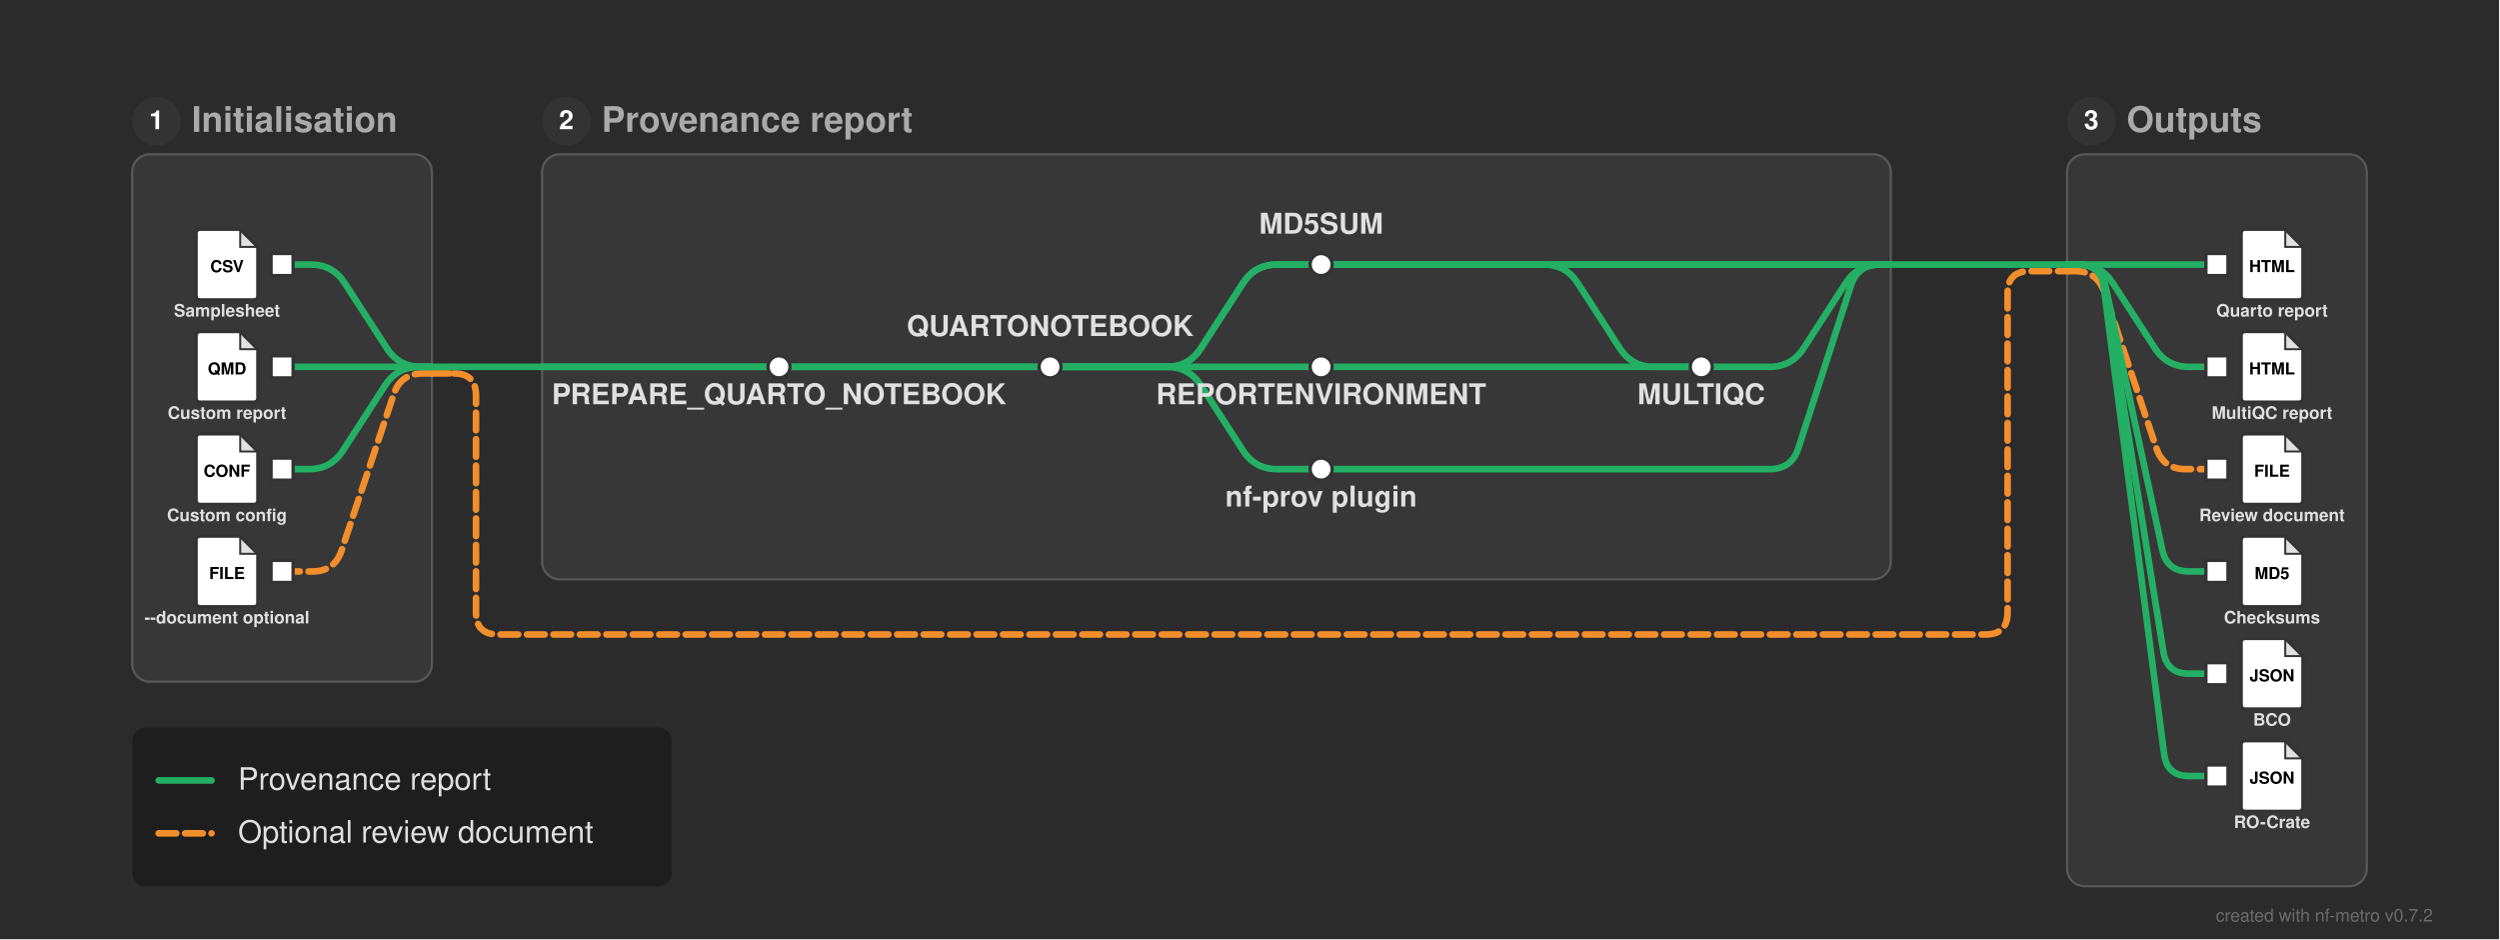
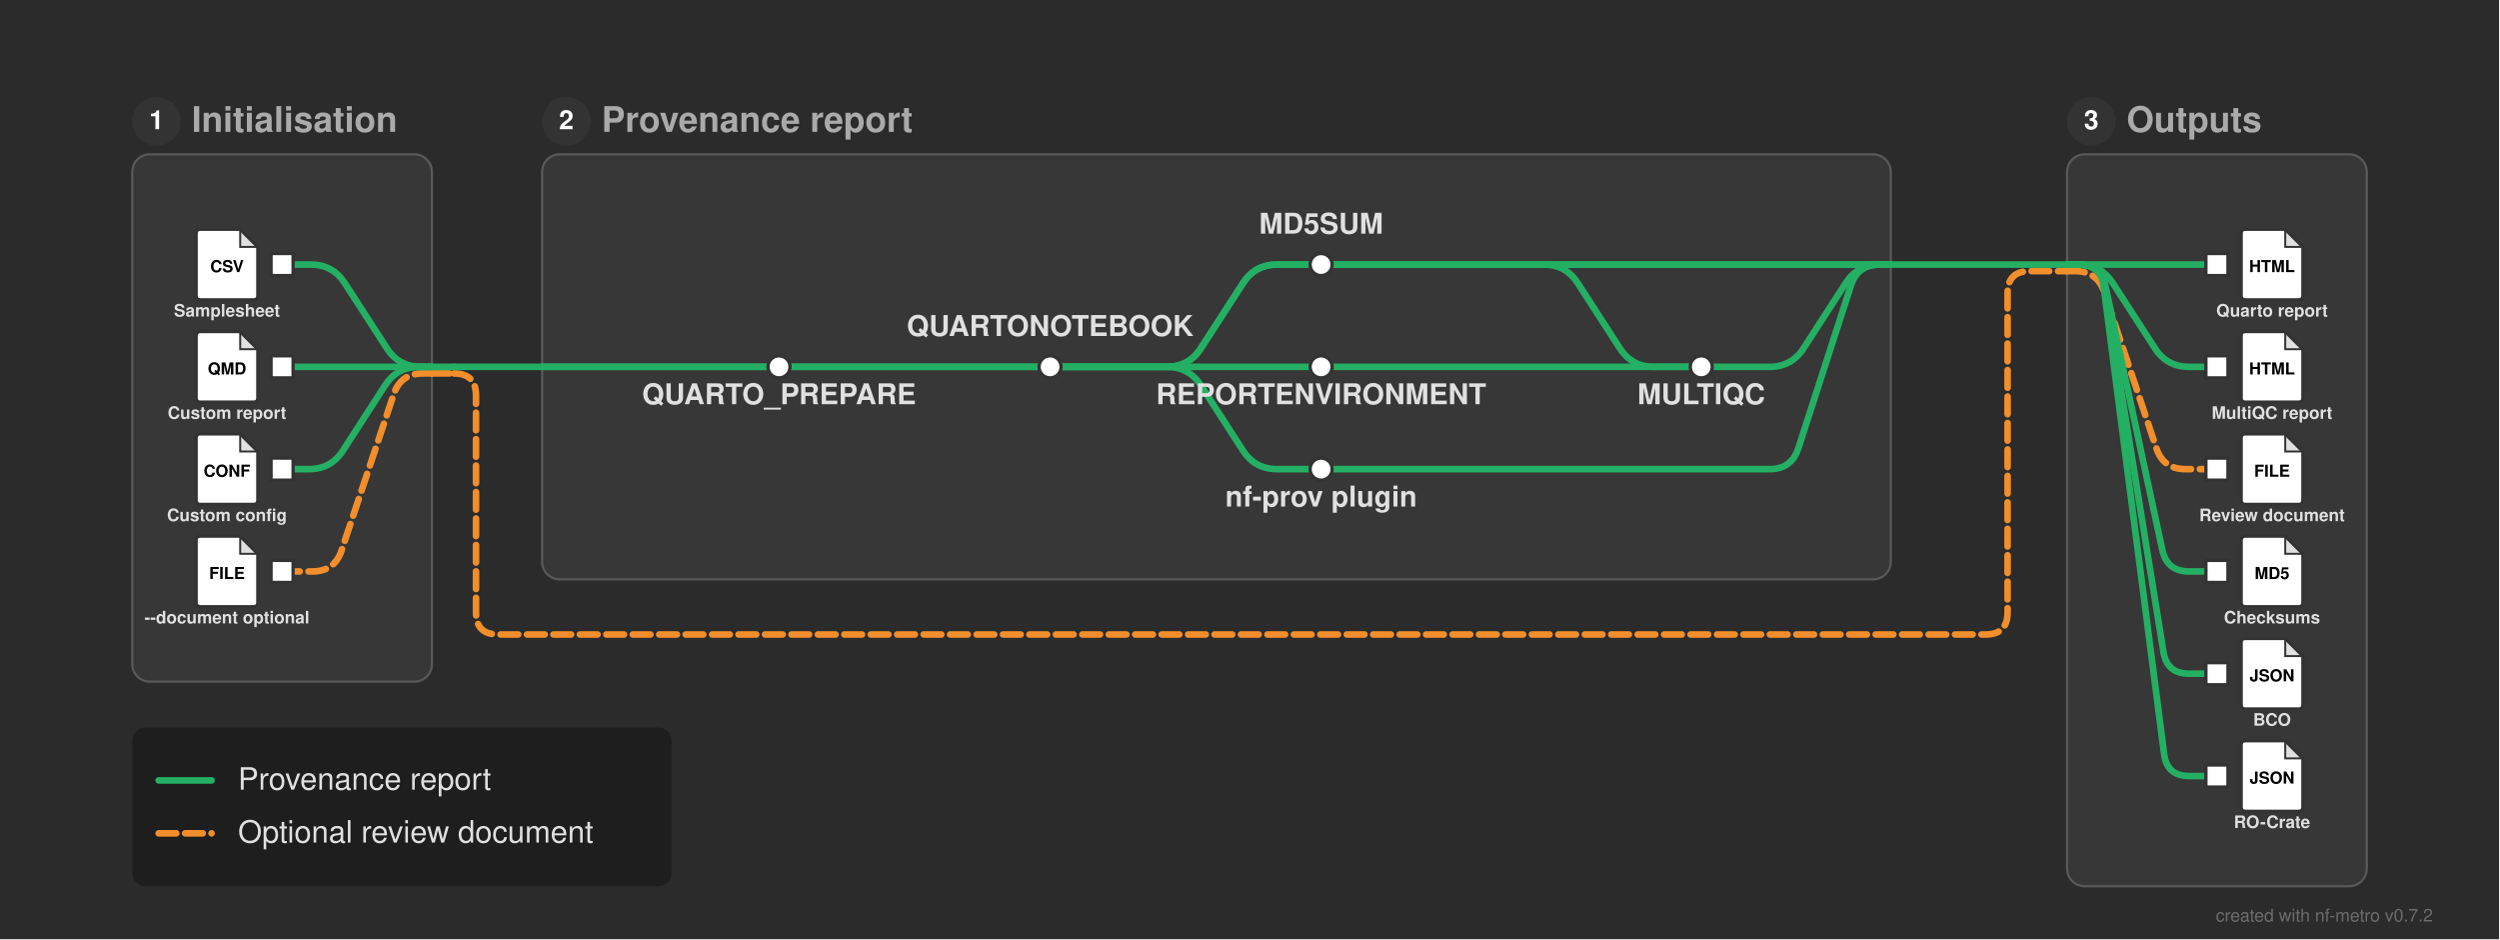
<svg xmlns="http://www.w3.org/2000/svg" width="1134" height="426" viewBox="0 0 1134 426">
  <defs>
</defs>
  <rect x="0" y="0" width="1134" height="426" fill="#2b2b2b" />
  <rect x="60.0" y="70.0" width="136.0" height="239.2" rx="8" ry="8" fill="#373737" stroke="#595959" stroke-width="1.0" class="nf-metro-section-box" data-section-id="initialisation" data-section-lines="report,review" />
  <circle cx="71.0" cy="55.0" r="11" fill="#333333" class="nf-metro-section-num-circle" data-section-id="initialisation" />
  <text x="71.0" y="55.0" font-size="12" fill="#ffffff" font-family="'Helvetica Neue', Helvetica, Arial, sans-serif" font-weight="bold" text-anchor="middle" dy="0.3em" data-section-id="initialisation">1</text>
  <text x="87.0" y="55.0" font-size="16.0" fill="#aaaaaa" font-family="'Helvetica Neue', Helvetica, Arial, sans-serif" font-weight="bold" dy="0.3em" class="nf-metro-section-label" data-section-id="initialisation">Initialisation</text>
  <rect x="246.0" y="70.0" width="612.0" height="192.8" rx="8" ry="8" fill="#373737" stroke="#595959" stroke-width="1.0" class="nf-metro-section-box" data-section-id="provenance" data-section-lines="report" />
  <circle cx="257.0" cy="55.0" r="11" fill="#333333" class="nf-metro-section-num-circle" data-section-id="provenance" />
  <text x="257.0" y="55.0" font-size="12" fill="#ffffff" font-family="'Helvetica Neue', Helvetica, Arial, sans-serif" font-weight="bold" text-anchor="middle" dy="0.3em" data-section-id="provenance">2</text>
  <text x="273.0" y="55.0" font-size="16.0" fill="#aaaaaa" font-family="'Helvetica Neue', Helvetica, Arial, sans-serif" font-weight="bold" dy="0.3em" class="nf-metro-section-label" data-section-id="provenance">Provenance report</text>
  <rect x="938.0" y="70.0" width="136.0" height="332.0" rx="8" ry="8" fill="#373737" stroke="#595959" stroke-width="1.0" class="nf-metro-section-box" data-section-id="outputs" data-section-lines="report,review" />
  <circle cx="949.0" cy="55.0" r="11" fill="#333333" class="nf-metro-section-num-circle" data-section-id="outputs" />
  <text x="949.0" y="55.0" font-size="12" fill="#ffffff" font-family="'Helvetica Neue', Helvetica, Arial, sans-serif" font-weight="bold" text-anchor="middle" dy="0.3em" data-section-id="outputs">3</text>
  <text x="965.0" y="55.0" font-size="16.0" fill="#aaaaaa" font-family="'Helvetica Neue', Helvetica, Arial, sans-serif" font-weight="bold" dy="0.3em" class="nf-metro-section-label" data-section-id="outputs">Outputs</text>
  <path d="M128.0,259.2 L141.816,259.2 Q151.816,259.2,154.985,249.715 L178.648,178.885 Q181.816,169.4,191.816,169.4 L196.0,169.4" stroke="#F28E2B" stroke-width="3.0" fill="none" stroke-linecap="round" stroke-linejoin="round" class="metro-line-review" data-line-id="review" stroke-dasharray="8,4" />
  <path d="M938.0,123.0 L941.694,123.0 Q951.694,123.0,954.862,132.485 L978.525,203.315 Q981.694,212.8,991.694,212.8 L1006.0,212.8" stroke="#F28E2B" stroke-width="3.0" fill="none" stroke-linecap="round" stroke-linejoin="round" class="metro-line-review" data-line-id="review" stroke-dasharray="8,4" />
  <path d="M196.0,169.4 L206.0,169.4" stroke="#F28E2B" stroke-width="3.0" stroke-linecap="round" class="metro-line-review" data-line-id="review" stroke-dasharray="8,4" />
  <path d="M206.0,169.4 L206.0,169.4 Q216.0,169.4,216.0,179.4 L216.0,277.8 Q216.0,287.8,226.0,287.8 L901.0,287.8 Q911.0,287.8,911.0,277.8 L911.0,133.0 Q911.0,123.0,921.0,123.0 L938.0,123.0" stroke="#F28E2B" stroke-width="3.0" fill="none" stroke-linecap="round" stroke-linejoin="round" class="metro-line-review" data-line-id="review" stroke-dasharray="8,4" />
  <path d="M353.5,166.4 L476.5,166.4" stroke="#24B064" stroke-width="3.0" stroke-linecap="round" class="metro-line-report" data-line-id="report" />
  <path d="M476.5,166.4 L529.5,166.4 Q539.5,166.4,544.93,158.002 L564.07,128.398 Q569.5,120.0,579.5,120.0 L599.5,120.0" stroke="#24B064" stroke-width="3.0" fill="none" stroke-linecap="round" stroke-linejoin="round" class="metro-line-report" data-line-id="report" />
  <path d="M476.5,166.4 L599.5,166.4" stroke="#24B064" stroke-width="3.0" stroke-linecap="round" class="metro-line-report" data-line-id="report" />
  <path d="M599.5,120.0 L700.5,120.0 Q710.5,120.0,715.93,128.398 L735.07,158.002 Q740.5,166.4,750.5,166.4 L772.0,166.4" stroke="#24B064" stroke-width="3.0" fill="none" stroke-linecap="round" stroke-linejoin="round" class="metro-line-report" data-line-id="report" />
  <path d="M599.5,166.4 L772.0,166.4" stroke="#24B064" stroke-width="3.0" stroke-linecap="round" class="metro-line-report" data-line-id="report" />
  <path d="M476.5,166.4 L529.5,166.4 Q539.5,166.4,544.93,174.798 L564.07,204.402 Q569.5,212.8,579.5,212.8 L599.5,212.8" stroke="#24B064" stroke-width="3.0" fill="none" stroke-linecap="round" stroke-linejoin="round" class="metro-line-report" data-line-id="report" />
  <path d="M128.0,120.0 L141.0,120.0 Q151.0,120.0,156.43,128.398 L175.57,158.002 Q181.0,166.4,191.0,166.4 L196.0,166.4" stroke="#24B064" stroke-width="3.0" fill="none" stroke-linecap="round" stroke-linejoin="round" class="metro-line-report" data-line-id="report" />
  <path d="M246.0,166.4 L476.5,166.4" stroke="#24B064" stroke-width="3.0" stroke-linecap="round" class="metro-line-report" data-line-id="report" />
  <path d="M128.0,166.4 L196.0,166.4" stroke="#24B064" stroke-width="3.0" stroke-linecap="round" class="metro-line-report" data-line-id="report" />
  <path d="M246.0,166.4 L353.5,166.4" stroke="#24B064" stroke-width="3.0" stroke-linecap="round" class="metro-line-report" data-line-id="report" />
  <path d="M128.0,212.8 L140.184,212.8 Q150.184,212.8,155.613,204.402 L174.754,174.798 Q180.184,166.4,190.184,166.4 L196.0,166.4" stroke="#24B064" stroke-width="3.0" fill="none" stroke-linecap="round" stroke-linejoin="round" class="metro-line-report" data-line-id="report" />
  <path d="M476.5,166.4 L529.5,166.4 Q539.5,166.4,544.93,158.002 L564.07,128.398 Q569.5,120.0,579.5,120.0 L858.0,120.0" stroke="#24B064" stroke-width="3.0" fill="none" stroke-linecap="round" stroke-linejoin="round" class="metro-line-report" data-line-id="report" />
  <path d="M938.0,120.0 L1006.0,120.0" stroke="#24B064" stroke-width="3.0" stroke-linecap="round" class="metro-line-report" data-line-id="report" />
  <path d="M772.0,166.4 L803.0,166.4 Q813.0,166.4,818.43,158.002 L837.57,128.398 Q843.0,120.0,853.0,120.0 L858.0,120.0" stroke="#24B064" stroke-width="3.0" fill="none" stroke-linecap="round" stroke-linejoin="round" class="metro-line-report" data-line-id="report" />
  <path d="M938.0,120.0 L943.327,120.0 Q953.327,120.0,958.756,128.398 L977.897,158.002 Q983.327,166.4,993.327,166.4 L1006.0,166.4" stroke="#24B064" stroke-width="3.0" fill="none" stroke-linecap="round" stroke-linejoin="round" class="metro-line-report" data-line-id="report" />
  <path d="M599.5,120.0 L858.0,120.0" stroke="#24B064" stroke-width="3.0" stroke-linecap="round" class="metro-line-report" data-line-id="report" />
  <path d="M938.0,120.0 L943.327,120.0 Q953.327,120.0,955.433,129.776 L981.22,249.424 Q983.327,259.2,993.327,259.2 L1006.0,259.2" stroke="#24B064" stroke-width="3.0" fill="none" stroke-linecap="round" stroke-linejoin="round" class="metro-line-report" data-line-id="report" />
  <path d="M599.5,212.8 L803.0,212.8 Q813.0,212.8,816.076,203.285 L839.924,129.515 Q843.0,120.0,853.0,120.0 L858.0,120.0" stroke="#24B064" stroke-width="3.0" fill="none" stroke-linecap="round" stroke-linejoin="round" class="metro-line-report" data-line-id="report" />
  <path d="M938.0,120.0 L943.327,120.0 Q953.327,120.0,954.922,129.872 L981.731,295.728 Q983.327,305.6,993.327,305.6 L1006.0,305.6" stroke="#24B064" stroke-width="3.0" fill="none" stroke-linecap="round" stroke-linejoin="round" class="metro-line-report" data-line-id="report" />
  <path d="M938.0,120.0 L943.327,120.0 Q953.327,120.0,954.609,129.917 L982.044,342.083 Q983.327,352.0,993.327,352.0 L1006.0,352.0" stroke="#24B064" stroke-width="3.0" fill="none" stroke-linecap="round" stroke-linejoin="round" class="metro-line-report" data-line-id="report" />
  <path d="M196.0,166.4 L206.0,166.4" stroke="#24B064" stroke-width="3.0" stroke-linecap="round" class="metro-line-report" data-line-id="report" />
  <path d="M206.0,166.4 L246.0,166.4" stroke="#24B064" stroke-width="3.0" stroke-linecap="round" class="metro-line-report" data-line-id="report" />
  <path d="M858.0,120.0 L938.0,120.0" stroke="#24B064" stroke-width="3.0" stroke-linecap="round" class="metro-line-report" data-line-id="report" />
  <rect x="123.0" y="115.0" width="10.0" height="10.0" fill="#ffffff" stroke="#333333" stroke-width="1.5" class="nf-metro-station" data-station-id="samplesheet" data-station-lines="report" data-station-label="samplesheet" data-section-id="initialisation" data-section-name="Initialisation" />
  <g data-station-id="samplesheet">
    <path d="M91.0,104.0 L109.0,104.0 L117.0,112.0 L117.0,134.0 Q117.0,136.0,115.0,136.0 L91.0,136.0 Q89.0,136.0,89.0,134.0 L89.0,106.0 Q89.0,104.0,91.0,104.0 Z" fill="#ffffff" stroke="#333333" stroke-width="1.5" stroke-linejoin="round" />
    <path d="M109.0,104.0 L109.0,112.0 L117.0,112.0 Z" fill="#333333" opacity="0.15" stroke="none" />
    <path d="M109.0,104.0 L109.0,112.0 L117.0,112.0" fill="none" stroke="#333333" stroke-width="0.9" />
    <text x="103.0" y="121.2" font-size="7.5" fill="#000000" font-family="'Helvetica Neue', Helvetica, Arial, sans-serif" font-weight="bold" text-anchor="middle" dy="0.3em">CSV</text>
    <text x="103.0" y="140.0" font-size="7.8" fill="#e0e0e0" font-family="'Helvetica Neue', Helvetica, Arial, sans-serif" font-weight="bold" text-anchor="middle" dominant-baseline="hanging">Samplesheet</text>
  </g>
  <rect x="123.0" y="161.4" width="10.0" height="10.0" fill="#ffffff" stroke="#333333" stroke-width="1.5" class="nf-metro-station" data-station-id="custom_report" data-station-lines="report" data-station-label="custom_report" data-section-id="initialisation" data-section-name="Initialisation" />
  <g data-station-id="custom_report">
    <path d="M91.0,150.4 L109.0,150.4 L117.0,158.4 L117.0,180.4 Q117.0,182.4,115.0,182.4 L91.0,182.4 Q89.0,182.4,89.0,180.4 L89.0,152.4 Q89.0,150.4,91.0,150.4 Z" fill="#ffffff" stroke="#333333" stroke-width="1.5" stroke-linejoin="round" />
    <path d="M109.0,150.4 L109.0,158.4 L117.0,158.4 Z" fill="#333333" opacity="0.15" stroke="none" />
    <path d="M109.0,150.4 L109.0,158.4 L117.0,158.4" fill="none" stroke="#333333" stroke-width="0.9" />
    <text x="103.0" y="167.6" font-size="7.5" fill="#000000" font-family="'Helvetica Neue', Helvetica, Arial, sans-serif" font-weight="bold" text-anchor="middle" dy="0.3em">QMD</text>
    <text x="103.0" y="186.4" font-size="7.8" fill="#e0e0e0" font-family="'Helvetica Neue', Helvetica, Arial, sans-serif" font-weight="bold" text-anchor="middle" dominant-baseline="hanging">Custom report</text>
  </g>
  <rect x="123.0" y="207.8" width="10.0" height="10.0" fill="#ffffff" stroke="#333333" stroke-width="1.5" class="nf-metro-station" data-station-id="custom_config" data-station-lines="report" data-station-label="custom_config" data-section-id="initialisation" data-section-name="Initialisation" />
  <g data-station-id="custom_config">
    <path d="M91.0,196.8 L109.0,196.8 L117.0,204.8 L117.0,226.8 Q117.0,228.8,115.0,228.8 L91.0,228.8 Q89.0,228.8,89.0,226.8 L89.0,198.8 Q89.0,196.8,91.0,196.8 Z" fill="#ffffff" stroke="#333333" stroke-width="1.5" stroke-linejoin="round" />
    <path d="M109.0,196.8 L109.0,204.8 L117.0,204.8 Z" fill="#333333" opacity="0.15" stroke="none" />
    <path d="M109.0,196.8 L109.0,204.8 L117.0,204.8" fill="none" stroke="#333333" stroke-width="0.9" />
    <text x="103.0" y="214" font-size="7.5" fill="#000000" font-family="'Helvetica Neue', Helvetica, Arial, sans-serif" font-weight="bold" text-anchor="middle" dy="0.3em">CONF</text>
    <text x="103.0" y="232.8" font-size="7.8" fill="#e0e0e0" font-family="'Helvetica Neue', Helvetica, Arial, sans-serif" font-weight="bold" text-anchor="middle" dominant-baseline="hanging">Custom config</text>
  </g>
  <rect x="123.0" y="254.2" width="10.0" height="10.0" fill="#ffffff" stroke="#333333" stroke-width="1.5" class="nf-metro-station" data-station-id="review_document" data-station-lines="review" data-station-label="review_document" data-section-id="initialisation" data-section-name="Initialisation" />
  <g data-station-id="review_document">
    <path d="M91.0,243.2 L109.0,243.2 L117.0,251.2 L117.0,273.2 Q117.0,275.2,115.0,275.2 L91.0,275.2 Q89.0,275.2,89.0,273.2 L89.0,245.2 Q89.0,243.2,91.0,243.2 Z" fill="#ffffff" stroke="#333333" stroke-width="1.5" stroke-linejoin="round" />
    <path d="M109.0,243.2 L109.0,251.2 L117.0,251.2 Z" fill="#333333" opacity="0.15" stroke="none" />
    <path d="M109.0,243.2 L109.0,251.2 L117.0,251.2" fill="none" stroke="#333333" stroke-width="0.9" />
    <text x="103.0" y="260.4" font-size="7.5" fill="#000000" font-family="'Helvetica Neue', Helvetica, Arial, sans-serif" font-weight="bold" text-anchor="middle" dy="0.3em">FILE</text>
    <text x="103.0" y="279.2" font-size="7.8" fill="#e0e0e0" font-family="'Helvetica Neue', Helvetica, Arial, sans-serif" font-weight="bold" text-anchor="middle" dominant-baseline="hanging">--document optional</text>
  </g>
-   <rect x="348.5" y="161.4" width="10.0" height="10.0" rx="5.0" ry="5.0" fill="#ffffff" stroke="#333333" stroke-width="1.5" class="nf-metro-station" data-station-id="preparequartonotebook" data-station-lines="report" data-station-label="PREPARE_QUARTO_NOTEBOOK" data-section-id="provenance" data-section-name="Provenance report" />
+   <rect x="348.5" y="161.4" width="10.0" height="10.0" rx="5.0" ry="5.0" fill="#ffffff" stroke="#333333" stroke-width="1.5" class="nf-metro-station" data-station-id="preparequartonotebook" data-station-lines="report" data-station-label="QUARTO_PREPARE" data-section-id="provenance" data-section-name="Provenance report" />
  <rect x="471.5" y="161.4" width="10.0" height="10.0" rx="5.0" ry="5.0" fill="#ffffff" stroke="#333333" stroke-width="1.5" class="nf-metro-station" data-station-id="quartonotebook" data-station-lines="report" data-station-label="QUARTONOTEBOOK" data-section-id="provenance" data-section-name="Provenance report" />
  <rect x="594.5" y="115.0" width="10.0" height="10.0" rx="5.0" ry="5.0" fill="#ffffff" stroke="#333333" stroke-width="1.5" class="nf-metro-station" data-station-id="md5sum" data-station-lines="report" data-station-label="MD5SUM" data-section-id="provenance" data-section-name="Provenance report" />
  <rect x="594.5" y="161.4" width="10.0" height="10.0" rx="5.0" ry="5.0" fill="#ffffff" stroke="#333333" stroke-width="1.5" class="nf-metro-station" data-station-id="reportenvironment" data-station-lines="report" data-station-label="REPORTENVIRONMENT" data-section-id="provenance" data-section-name="Provenance report" />
  <rect x="767.0" y="161.4" width="10.0" height="10.0" rx="5.0" ry="5.0" fill="#ffffff" stroke="#333333" stroke-width="1.5" class="nf-metro-station" data-station-id="multiqc" data-station-lines="report" data-station-label="MULTIQC" data-section-id="provenance" data-section-name="Provenance report" />
  <rect x="594.5" y="207.8" width="10.0" height="10.0" rx="5.0" ry="5.0" fill="#ffffff" stroke="#333333" stroke-width="1.5" class="nf-metro-station" data-station-id="nfprov" data-station-lines="report" data-station-label="nf-prov plugin" data-section-id="provenance" data-section-name="Provenance report" />
  <rect x="1001.0" y="115.0" width="10.0" height="10.0" fill="#ffffff" stroke="#333333" stroke-width="1.5" class="nf-metro-station" data-station-id="quarto_report" data-station-lines="report" data-station-label="quarto_report" data-section-id="outputs" data-section-name="Outputs" />
  <g data-station-id="quarto_report">
    <path d="M1019.0,104.0 L1037.0,104.0 L1045.0,112.0 L1045.0,134.0 Q1045.0,136.0,1043.0,136.0 L1019.0,136.0 Q1017.0,136.0,1017.0,134.0 L1017.0,106.0 Q1017.0,104.0,1019.0,104.0 Z" fill="#ffffff" stroke="#333333" stroke-width="1.5" stroke-linejoin="round" />
    <path d="M1037.0,104.0 L1037.0,112.0 L1045.0,112.0 Z" fill="#333333" opacity="0.15" stroke="none" />
    <path d="M1037.0,104.0 L1037.0,112.0 L1045.0,112.0" fill="none" stroke="#333333" stroke-width="0.9" />
    <text x="1031.0" y="121.2" font-size="7.5" fill="#000000" font-family="'Helvetica Neue', Helvetica, Arial, sans-serif" font-weight="bold" text-anchor="middle" dy="0.3em">HTML</text>
    <text x="1031.0" y="140.0" font-size="7.8" fill="#e0e0e0" font-family="'Helvetica Neue', Helvetica, Arial, sans-serif" font-weight="bold" text-anchor="middle" dominant-baseline="hanging">Quarto report</text>
  </g>
  <rect x="1001.0" y="161.4" width="10.0" height="10.0" fill="#ffffff" stroke="#333333" stroke-width="1.5" class="nf-metro-station" data-station-id="multiqc_report" data-station-lines="report" data-station-label="multiqc_report" data-section-id="outputs" data-section-name="Outputs" />
  <g data-station-id="multiqc_report">
    <path d="M1019.0,150.4 L1037.0,150.4 L1045.0,158.4 L1045.0,180.4 Q1045.0,182.4,1043.0,182.4 L1019.0,182.4 Q1017.0,182.4,1017.0,180.4 L1017.0,152.4 Q1017.0,150.4,1019.0,150.4 Z" fill="#ffffff" stroke="#333333" stroke-width="1.5" stroke-linejoin="round" />
    <path d="M1037.0,150.4 L1037.0,158.4 L1045.0,158.4 Z" fill="#333333" opacity="0.15" stroke="none" />
    <path d="M1037.0,150.4 L1037.0,158.4 L1045.0,158.4" fill="none" stroke="#333333" stroke-width="0.9" />
    <text x="1031.0" y="167.6" font-size="7.5" fill="#000000" font-family="'Helvetica Neue', Helvetica, Arial, sans-serif" font-weight="bold" text-anchor="middle" dy="0.3em">HTML</text>
    <text x="1031.0" y="186.4" font-size="7.8" fill="#e0e0e0" font-family="'Helvetica Neue', Helvetica, Arial, sans-serif" font-weight="bold" text-anchor="middle" dominant-baseline="hanging">MultiQC report</text>
  </g>
  <rect x="1001.0" y="207.8" width="10.0" height="10.0" fill="#ffffff" stroke="#333333" stroke-width="1.5" class="nf-metro-station" data-station-id="review_output" data-station-lines="review" data-station-label="review_output" data-section-id="outputs" data-section-name="Outputs" />
  <g data-station-id="review_output">
    <path d="M1019.0,196.8 L1037.0,196.8 L1045.0,204.8 L1045.0,226.8 Q1045.0,228.8,1043.0,228.8 L1019.0,228.8 Q1017.0,228.8,1017.0,226.8 L1017.0,198.8 Q1017.0,196.8,1019.0,196.8 Z" fill="#ffffff" stroke="#333333" stroke-width="1.5" stroke-linejoin="round" />
    <path d="M1037.0,196.8 L1037.0,204.8 L1045.0,204.8 Z" fill="#333333" opacity="0.15" stroke="none" />
    <path d="M1037.0,196.8 L1037.0,204.8 L1045.0,204.8" fill="none" stroke="#333333" stroke-width="0.9" />
    <text x="1031.0" y="214" font-size="7.5" fill="#000000" font-family="'Helvetica Neue', Helvetica, Arial, sans-serif" font-weight="bold" text-anchor="middle" dy="0.3em">FILE</text>
    <text x="1031.0" y="232.8" font-size="7.8" fill="#e0e0e0" font-family="'Helvetica Neue', Helvetica, Arial, sans-serif" font-weight="bold" text-anchor="middle" dominant-baseline="hanging">Review document</text>
  </g>
  <rect x="1001.0" y="254.2" width="10.0" height="10.0" fill="#ffffff" stroke="#333333" stroke-width="1.5" class="nf-metro-station" data-station-id="checksums" data-station-lines="report" data-station-label="checksums" data-section-id="outputs" data-section-name="Outputs" />
  <g data-station-id="checksums">
    <path d="M1019.0,243.2 L1037.0,243.2 L1045.0,251.2 L1045.0,273.2 Q1045.0,275.2,1043.0,275.2 L1019.0,275.2 Q1017.0,275.2,1017.0,273.2 L1017.0,245.2 Q1017.0,243.2,1019.0,243.2 Z" fill="#ffffff" stroke="#333333" stroke-width="1.5" stroke-linejoin="round" />
    <path d="M1037.0,243.2 L1037.0,251.2 L1045.0,251.2 Z" fill="#333333" opacity="0.15" stroke="none" />
    <path d="M1037.0,243.2 L1037.0,251.2 L1045.0,251.2" fill="none" stroke="#333333" stroke-width="0.9" />
    <text x="1031.0" y="260.4" font-size="7.5" fill="#000000" font-family="'Helvetica Neue', Helvetica, Arial, sans-serif" font-weight="bold" text-anchor="middle" dy="0.3em">MD5</text>
    <text x="1031.0" y="279.2" font-size="7.8" fill="#e0e0e0" font-family="'Helvetica Neue', Helvetica, Arial, sans-serif" font-weight="bold" text-anchor="middle" dominant-baseline="hanging">Checksums</text>
  </g>
  <rect x="1001.0" y="300.6" width="10.0" height="10.0" fill="#ffffff" stroke="#333333" stroke-width="1.5" class="nf-metro-station" data-station-id="bco" data-station-lines="report" data-station-label="bco" data-section-id="outputs" data-section-name="Outputs" />
  <g data-station-id="bco">
    <path d="M1019.0,289.6 L1037.0,289.6 L1045.0,297.6 L1045.0,319.6 Q1045.0,321.6,1043.0,321.6 L1019.0,321.6 Q1017.0,321.6,1017.0,319.6 L1017.0,291.6 Q1017.0,289.6,1019.0,289.6 Z" fill="#ffffff" stroke="#333333" stroke-width="1.5" stroke-linejoin="round" />
    <path d="M1037.0,289.6 L1037.0,297.6 L1045.0,297.6 Z" fill="#333333" opacity="0.15" stroke="none" />
    <path d="M1037.0,289.6 L1037.0,297.6 L1045.0,297.6" fill="none" stroke="#333333" stroke-width="0.9" />
    <text x="1031.0" y="306.8" font-size="7.5" fill="#000000" font-family="'Helvetica Neue', Helvetica, Arial, sans-serif" font-weight="bold" text-anchor="middle" dy="0.3em">JSON</text>
    <text x="1031.0" y="325.6" font-size="7.8" fill="#e0e0e0" font-family="'Helvetica Neue', Helvetica, Arial, sans-serif" font-weight="bold" text-anchor="middle" dominant-baseline="hanging">BCO</text>
  </g>
  <rect x="1001.0" y="347.0" width="10.0" height="10.0" fill="#ffffff" stroke="#333333" stroke-width="1.5" class="nf-metro-station" data-station-id="rocrate" data-station-lines="report" data-station-label="rocrate" data-section-id="outputs" data-section-name="Outputs" />
  <g data-station-id="rocrate">
    <path d="M1019.0,336.0 L1037.0,336.0 L1045.0,344.0 L1045.0,366.0 Q1045.0,368.0,1043.0,368.0 L1019.0,368.0 Q1017.0,368.0,1017.0,366.0 L1017.0,338.0 Q1017.0,336.0,1019.0,336.0 Z" fill="#ffffff" stroke="#333333" stroke-width="1.5" stroke-linejoin="round" />
    <path d="M1037.0,336.0 L1037.0,344.0 L1045.0,344.0 Z" fill="#333333" opacity="0.15" stroke="none" />
    <path d="M1037.0,336.0 L1037.0,344.0 L1045.0,344.0" fill="none" stroke="#333333" stroke-width="0.9" />
    <text x="1031.0" y="353.2" font-size="7.5" fill="#000000" font-family="'Helvetica Neue', Helvetica, Arial, sans-serif" font-weight="bold" text-anchor="middle" dy="0.3em">JSON</text>
    <text x="1031.0" y="372.0" font-size="7.8" fill="#e0e0e0" font-family="'Helvetica Neue', Helvetica, Arial, sans-serif" font-weight="bold" text-anchor="middle" dominant-baseline="hanging">RO-Crate</text>
  </g>
-   <text x="353.5" y="177.4" font-size="13.0" fill="#e0e0e0" font-family="'Helvetica Neue', Helvetica, Arial, sans-serif" font-weight="bold" text-anchor="middle" dominant-baseline="hanging" data-station-id="preparequartonotebook" class="nf-metro-station-label">PREPARE_QUARTO_NOTEBOOK</text>
+   <text x="353.5" y="177.4" font-size="13.0" fill="#e0e0e0" font-family="'Helvetica Neue', Helvetica, Arial, sans-serif" font-weight="bold" text-anchor="middle" dominant-baseline="hanging" data-station-id="preparequartonotebook" class="nf-metro-station-label">QUARTO_PREPARE</text>
  <text x="476.5" y="152.4" font-size="13.0" fill="#e0e0e0" font-family="'Helvetica Neue', Helvetica, Arial, sans-serif" font-weight="bold" text-anchor="middle" dominant-baseline="auto" data-station-id="quartonotebook" class="nf-metro-station-label">QUARTONOTEBOOK</text>
  <text x="599.5" y="106.0" font-size="13.0" fill="#e0e0e0" font-family="'Helvetica Neue', Helvetica, Arial, sans-serif" font-weight="bold" text-anchor="middle" dominant-baseline="auto" data-station-id="md5sum" class="nf-metro-station-label">MD5SUM</text>
  <text x="599.5" y="177.4" font-size="13.0" fill="#e0e0e0" font-family="'Helvetica Neue', Helvetica, Arial, sans-serif" font-weight="bold" text-anchor="middle" dominant-baseline="hanging" data-station-id="reportenvironment" class="nf-metro-station-label">REPORTENVIRONMENT</text>
  <text x="599.5" y="223.8" font-size="13.0" fill="#e0e0e0" font-family="'Helvetica Neue', Helvetica, Arial, sans-serif" font-weight="bold" text-anchor="middle" dominant-baseline="hanging" data-station-id="nfprov" class="nf-metro-station-label">nf-prov plugin</text>
  <text x="772.0" y="177.4" font-size="13.0" fill="#e0e0e0" font-family="'Helvetica Neue', Helvetica, Arial, sans-serif" font-weight="bold" text-anchor="middle" dominant-baseline="hanging" data-station-id="multiqc" class="nf-metro-station-label">MULTIQC</text>
  <rect x="60.0" y="330.0" width="244.8" height="72.0" rx="6" ry="6" fill="rgba(0, 0, 0, 0.3)" />
  <path d="M72.0,354.0 L96.0,354.0" stroke="#24B064" stroke-width="3.0" stroke-linecap="round" />
  <text x="108.0" y="354.0" font-size="14.0" fill="#e0e0e0" font-family="'Helvetica Neue', Helvetica, Arial, sans-serif" dy="0.3em">Provenance report</text>
  <path d="M72.0,378.0 L96.0,378.0" stroke="#F28E2B" stroke-width="3.0" stroke-linecap="round" stroke-dasharray="8,4" />
  <text x="108.0" y="378.0" font-size="14.0" fill="#e0e0e0" font-family="'Helvetica Neue', Helvetica, Arial, sans-serif" dy="0.3em">Optional review document</text>
  <text x="1104.0" y="418.0" font-size="8" fill="rgba(150, 150, 150, 0.6)" font-family="'Helvetica Neue', Helvetica, Arial, sans-serif" text-anchor="end">created with nf-metro v0.7.2</text>
</svg>
